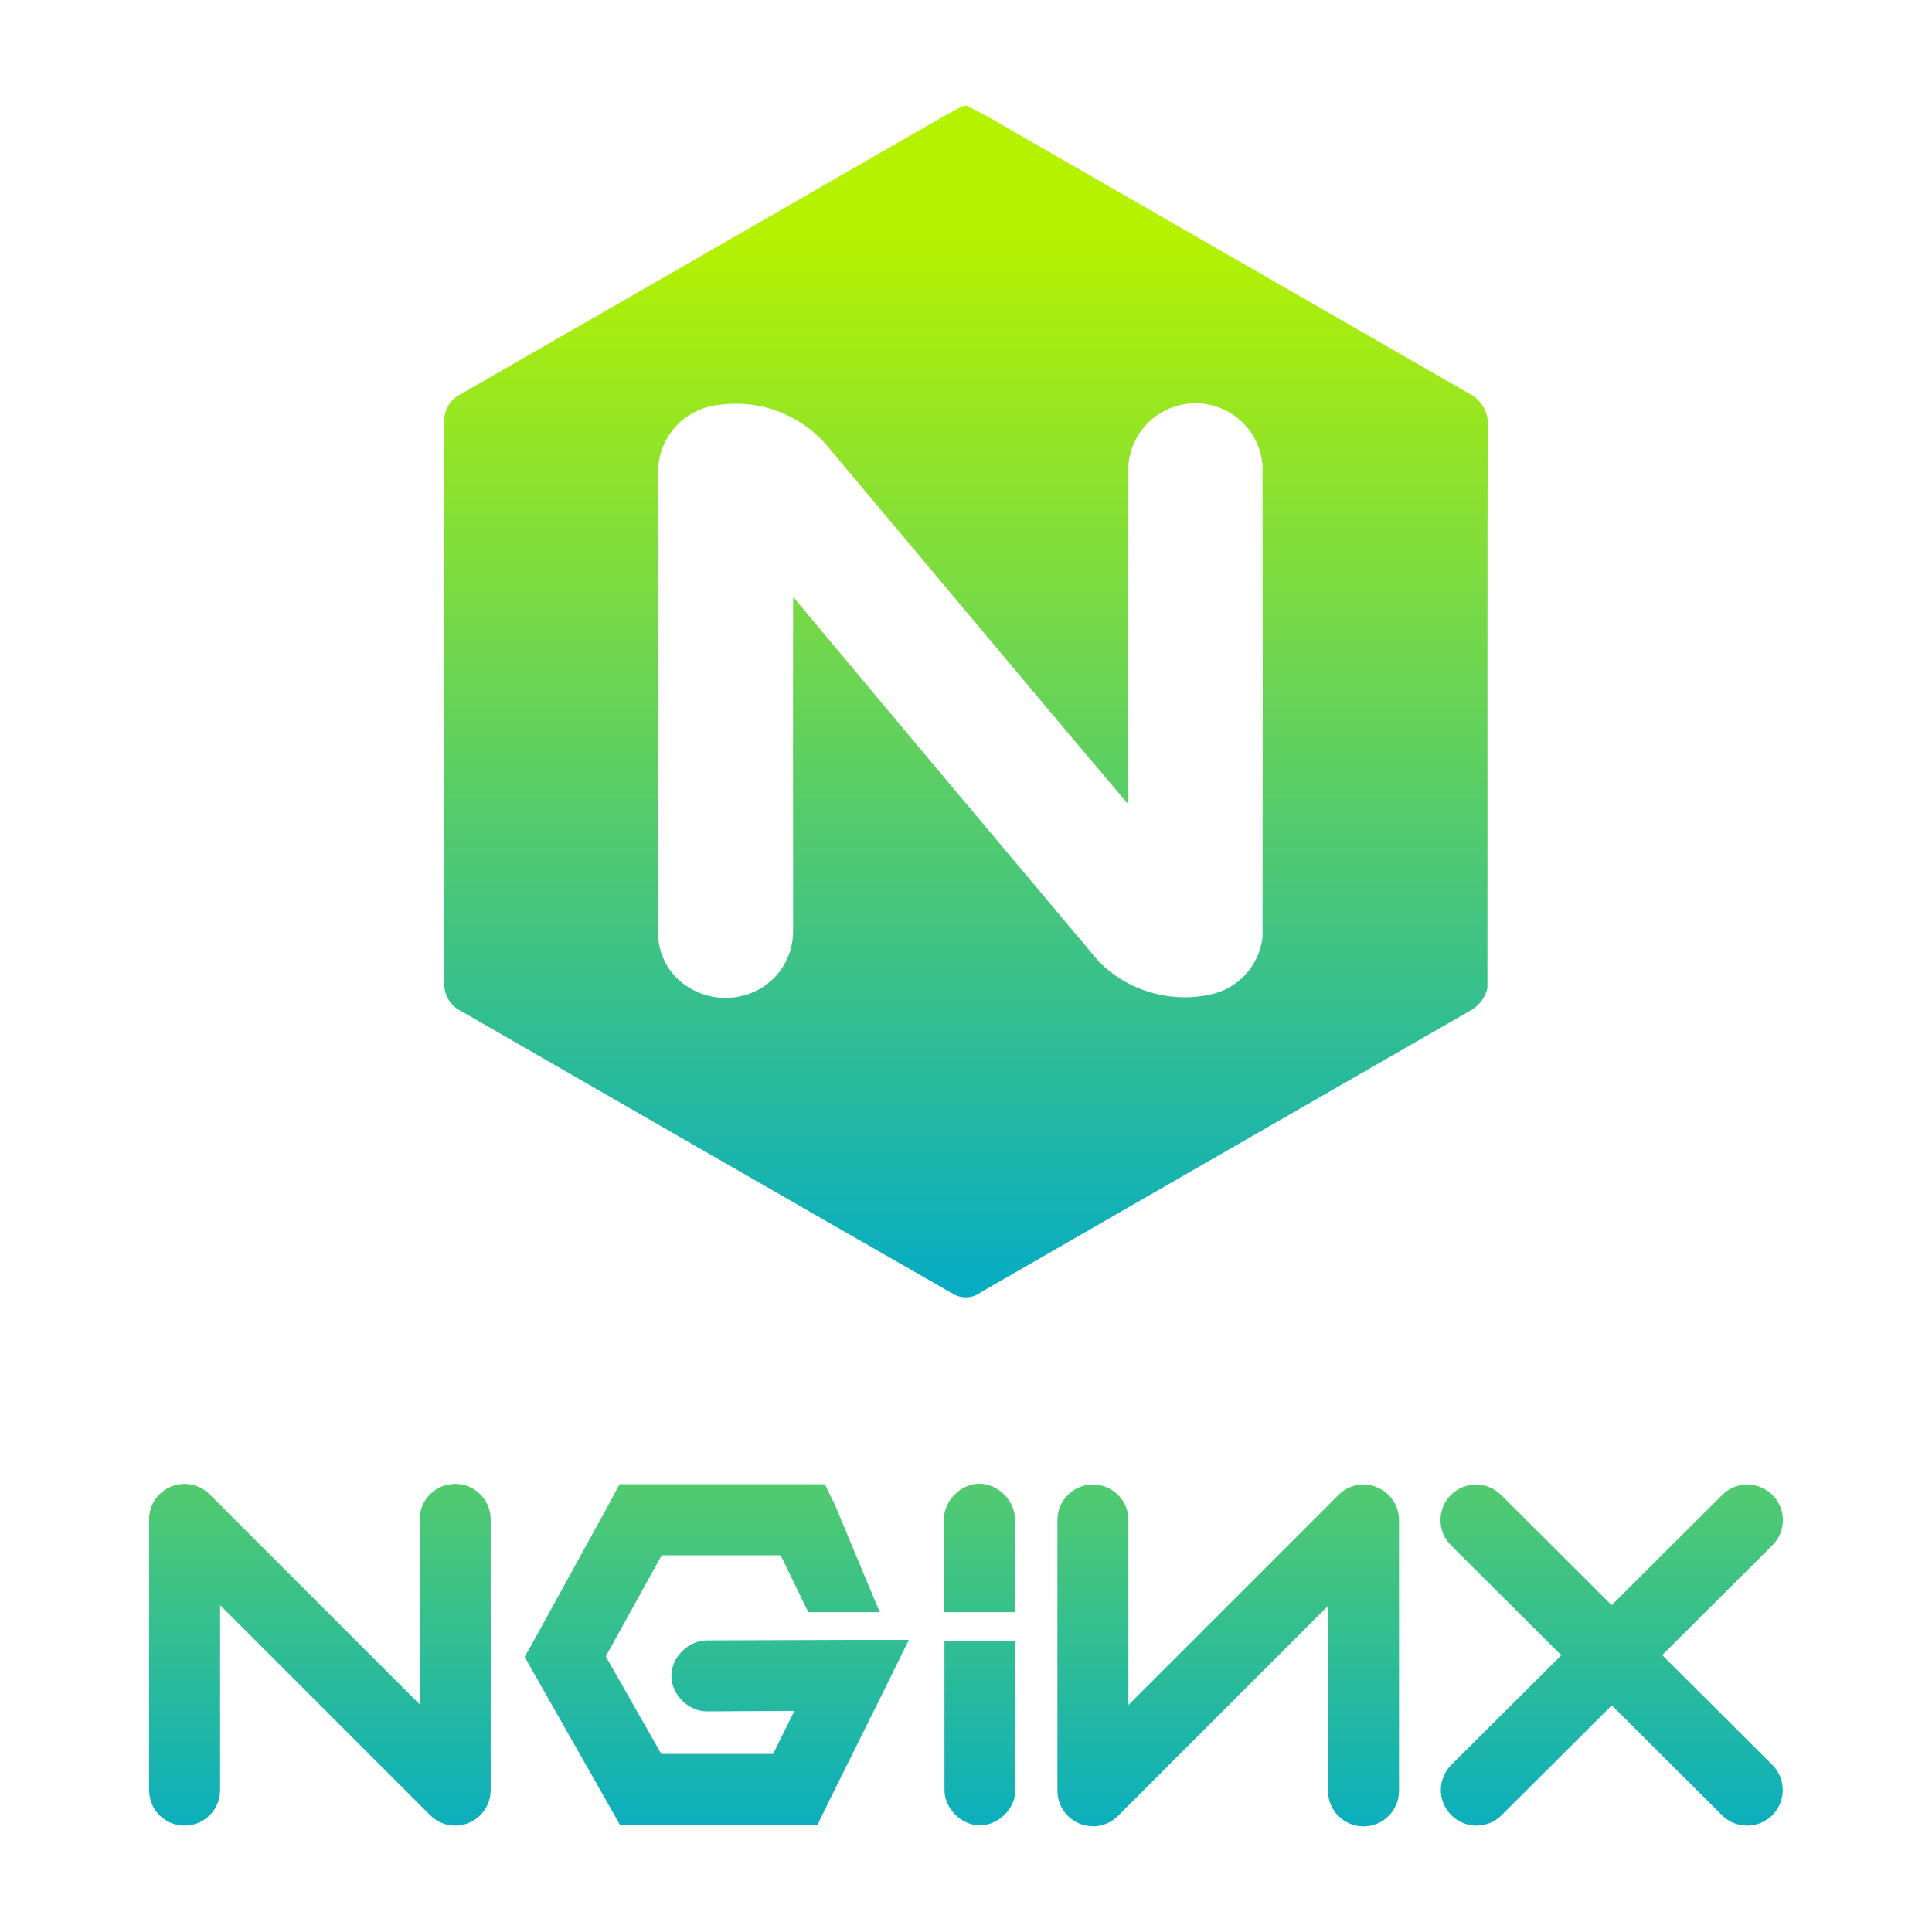
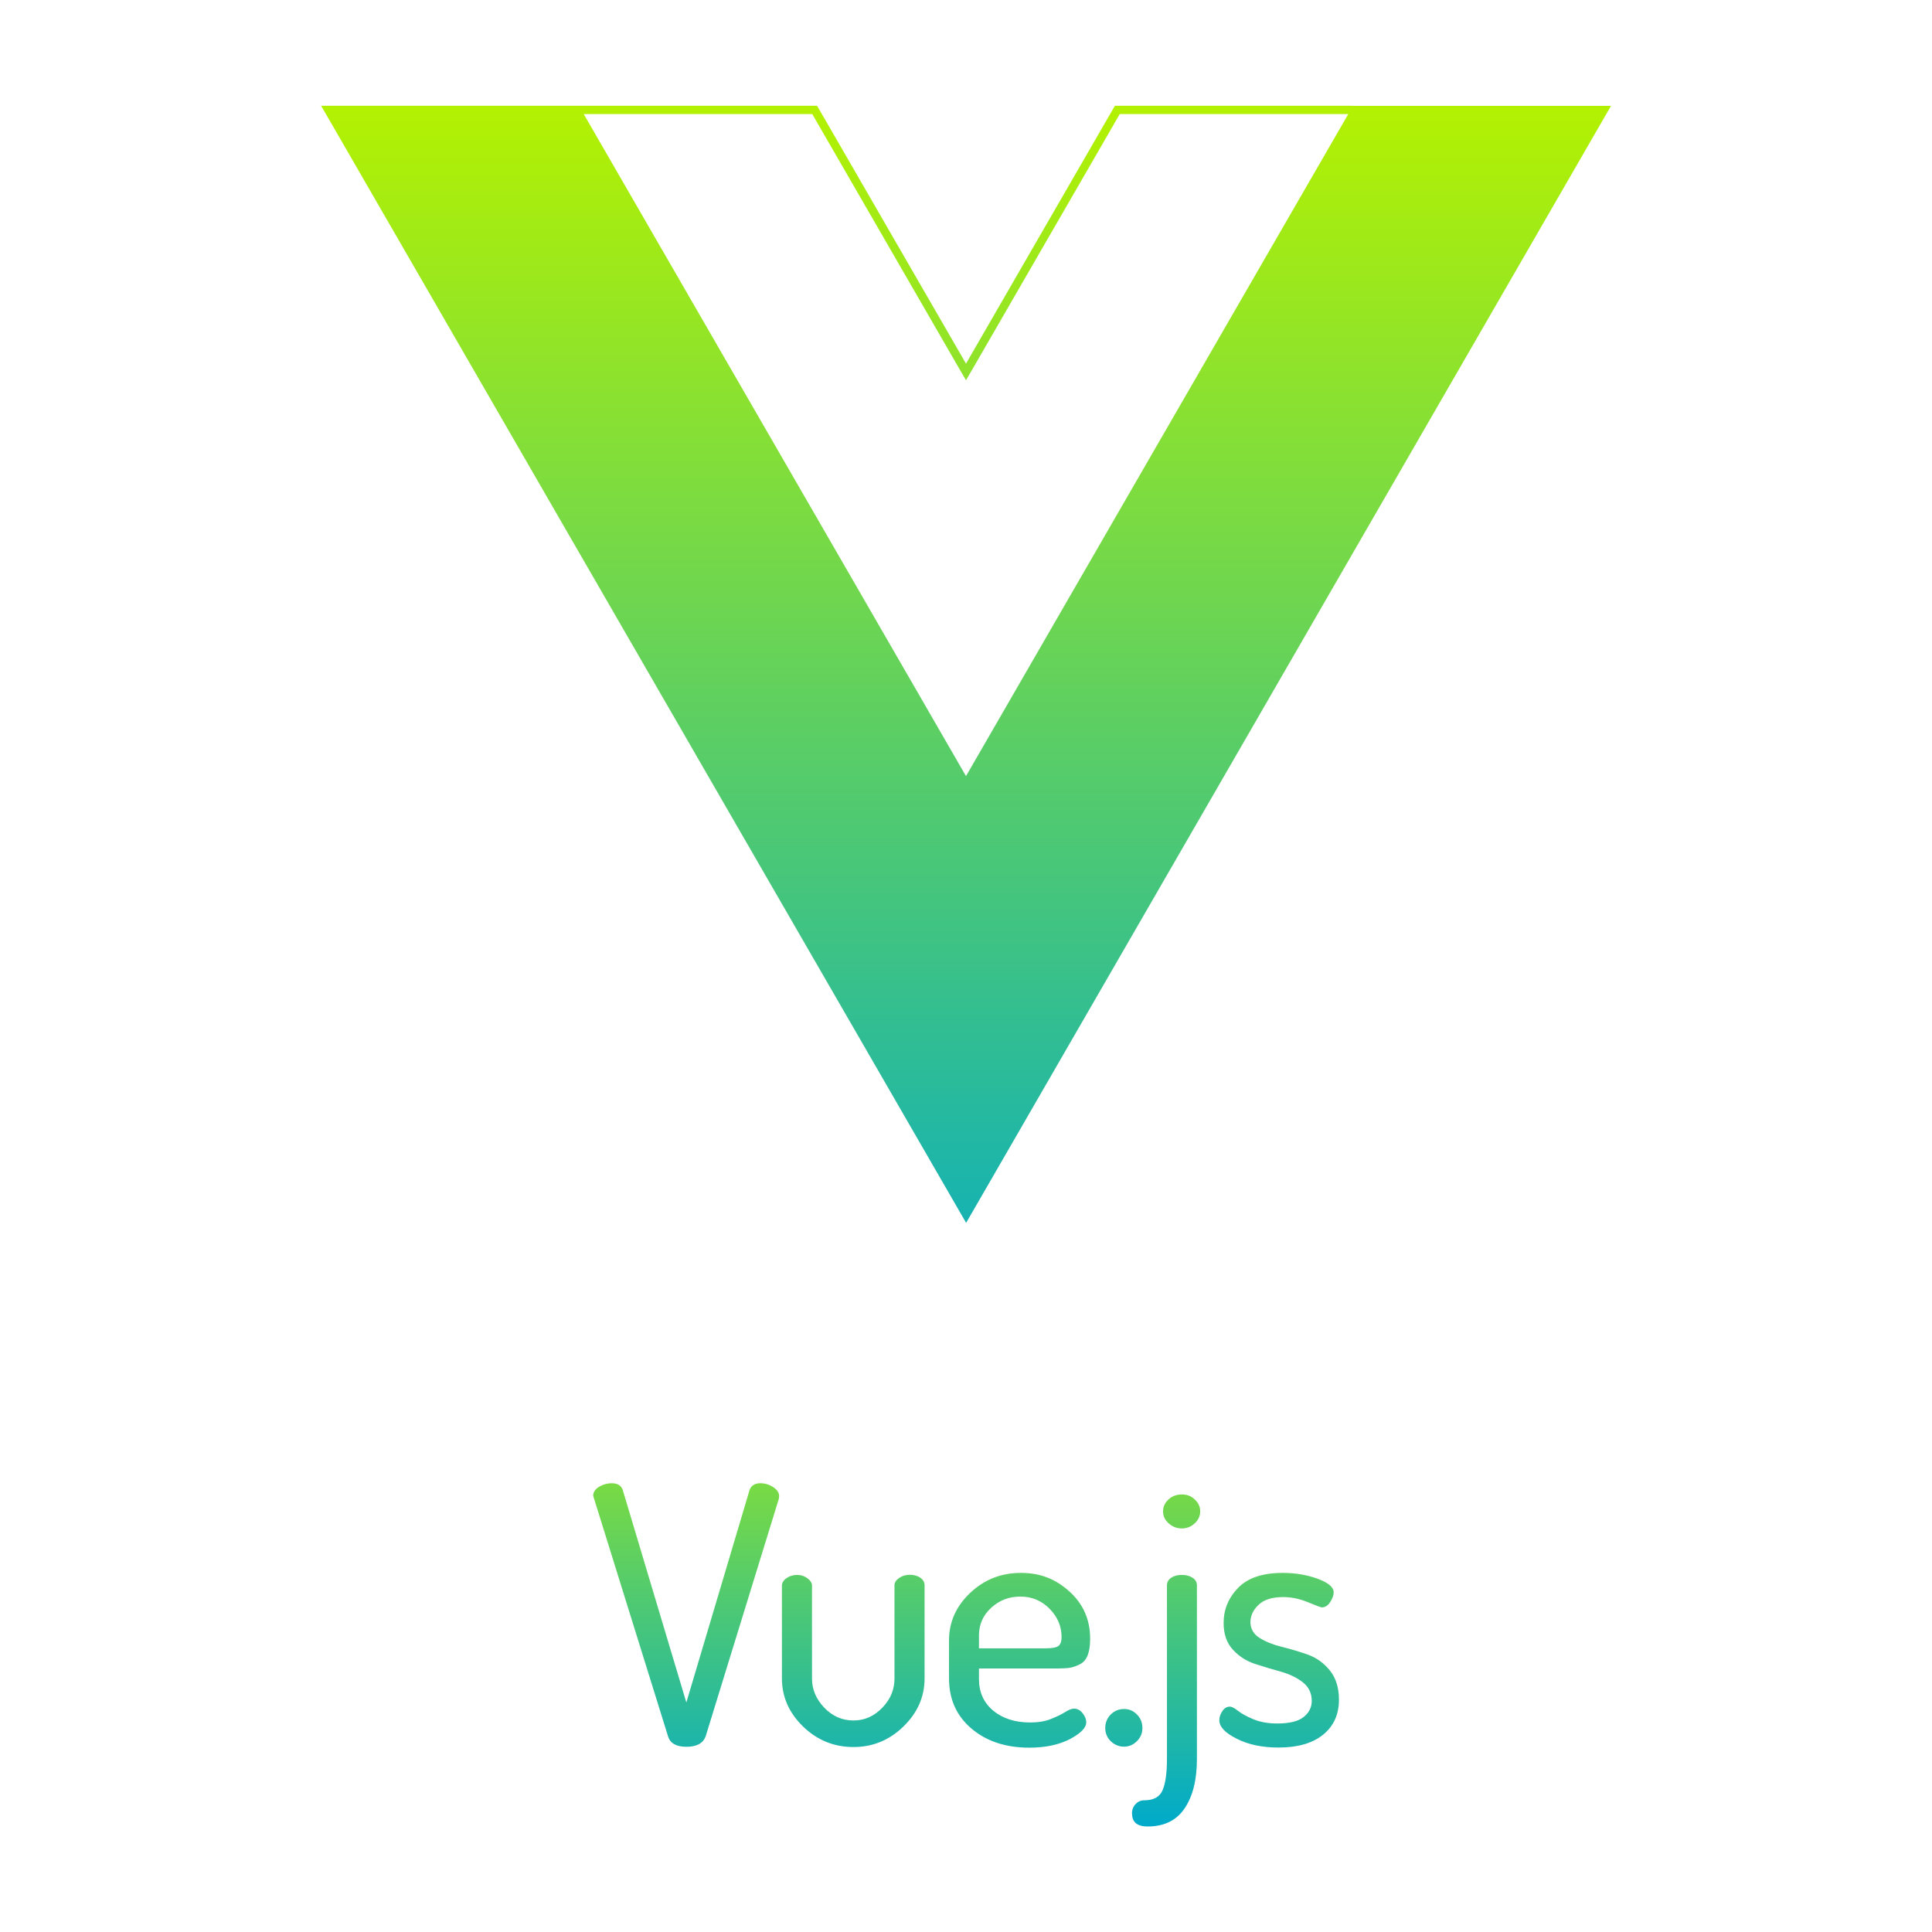
<svg xmlns="http://www.w3.org/2000/svg" xmlns:xlink="http://www.w3.org/1999/xlink" id="Layer_2" data-name="Layer 2" viewBox="0 0 153.44 153.44">
  <defs>
    <style>
      .cls-1 {
-         fill: url(#linear-gradient-2);
-       }
- 
-       .cls-2 {
        fill: blue;
        opacity: .5;
      }

+       .cls-2 {
+         opacity: 0;
+       }
+ 
      .cls-3 {
-         opacity: 0;
+         fill: url(#linear-gradient-2);
+         fill-rule: evenodd;
      }

      .cls-4 {
        fill: url(#linear-gradient);
      }
    </style>
-     <linearGradient id="linear-gradient" x1="76.72" y1="18.64" x2="76.72" y2="105.24" gradientUnits="userSpaceOnUse">
+     <linearGradient id="linear-gradient" x1="76.72" y1="7.55" x2="76.72" y2="109.75" gradientUnits="userSpaceOnUse">
      <stop offset="0" stop-color="#b5f200" />
      <stop offset="1" stop-color="#00aaca" />
    </linearGradient>
-     <linearGradient id="linear-gradient-2" x1="76.72" y1="80.06" x2="76.72" y2="149.38" xlink:href="#linear-gradient" />
+     <linearGradient id="linear-gradient-2" y1="104.37" x2="76.72" y2="144.97" xlink:href="#linear-gradient" />
  </defs>
-   <path class="cls-4" d="M116.75,31.3c-12.24-7.04-24.47-14.08-36.7-21.11-1.06-.65-2.16-1.25-3.28-1.79h-.22c-1.14,.53-2.2,1.19-3.29,1.81-12.22,7.04-24.44,14.07-36.66,21.09-.86,.42-1.37,1.31-1.31,2.26v44.5c-.05,.96,.49,1.84,1.35,2.25,13,7.49,26.01,14.98,39.04,22.44,.7,.42,1.58,.37,2.22-.12,13.01-7.48,26.02-14.97,39.03-22.46,.61-.39,1.05-1.01,1.2-1.71,.02-14.83-.01-29.66,.02-44.5,.12-1.09-.43-2.15-1.4-2.66Zm-16.47,43.07c-.24,2.31-1.95,4.19-4.23,4.63-3.19,.67-6.5-.33-8.79-2.64-8.11-9.64-16.2-19.29-24.27-28.96-.02,8.86,0,17.71,0,26.57,0,1.75-.87,3.39-2.32,4.37-2.19,1.44-5.1,1.15-6.96-.7-.96-.98-1.48-2.31-1.44-3.67V37.26c.11-2.63,2.12-4.8,4.74-5.09,3.41-.52,6.83,.84,8.95,3.56,7.9,9.38,15.73,18.81,23.66,28.16-.05-8.99,0-17.98,0-26.98,.23-2.59,2.28-4.64,4.86-4.86,2.94-.26,5.53,1.92,5.79,4.86,.02,12.48,.02,24.97,0,37.46Z" />
-   <path class="cls-1" d="M36.15,144.99c-.73,0-1.45-.29-1.99-.83l-16.68-16.68v14.69c0,1.56-1.26,2.82-2.82,2.82s-2.82-1.26-2.82-2.82v-21.5c0-1.14,.69-2.17,1.74-2.6,1.05-.44,2.27-.2,3.07,.61l16.68,16.68v-14.69c0-1.56,1.26-2.82,2.82-2.82s2.82,1.26,2.82,2.82v21.5c0,1.56-1.26,2.82-2.82,2.82m13.05-27.11l-.77,1.45-5.99,10.89-.77,1.37,.77,1.37,5.99,10.54,.81,1.44h15.68l.77-1.59,4.48-9.02,2.01-4.09h-4.55l-11.45,.04c-1.49-.02-2.86,1.33-2.86,2.82s1.37,2.84,2.86,2.82l6.91-.04-1.69,3.42h-8.88l-4.41-7.75,4.44-8.03h9.45l2.2,4.52h5.67l-3.58-8.57-.78-1.59h-16.32m28.56-.04c-1.48,.02-2.8,1.38-2.78,2.85v7.35h5.64v-7.35c.02-1.5-1.36-2.87-2.85-2.85m9.04,27.2c-1.56,0-2.82-1.26-2.82-2.82v-21.5c0-1.56,1.26-2.82,2.82-2.82s2.82,1.26,2.82,2.82v14.69l16.68-16.68c.81-.81,2.02-1.05,3.07-.61,1.05,.44,1.74,1.46,1.74,2.61v21.5c0,1.56-1.26,2.82-2.82,2.82s-2.82-1.26-2.82-2.82v-14.69l-16.68,16.68c-.53,.53-1.25,.83-1.99,.83m45.2-13.59l8.77-8.74c1.1-1.1,1.11-2.88,0-3.99-1.1-1.1-2.88-1.11-3.99,0l-8.78,8.75-8.78-8.75c-1.1-1.1-2.89-1.1-3.99,0-1.1,1.1-1.1,2.89,0,3.99l8.77,8.74-8.74,8.71c-1.1,1.1-1.11,2.88,0,3.99,.53,.53,1.25,.83,2,.83,.72,0,1.44-.27,1.99-.82l8.76-8.73,8.76,8.73c.53,.53,1.24,.82,1.99,.82,.72,0,1.45-.28,2-.83,1.1-1.1,1.1-2.89,0-3.99l-8.74-8.71m-54.23,13.51c-1.48-.02-2.8-1.38-2.78-2.85v-11.8h5.64v11.8c.02,1.5-1.36,2.87-2.85,2.85" />
-   <g class="cls-3">
-     <path class="cls-2" d="M0,0V153.44H153.44V0H0ZM145.04,145.04H8.4V8.4H145.04V145.04Z" />
+   <g>
+     <path class="cls-4" d="M107.46,8.4h-18.91l-.38,.65-11.45,19.83-11.45-19.83-.38-.65H25.5l.38,.65,32.36,56.05,18.49,32.02,18.49-32.02L127.57,9.06l.38-.65h-20.49Zm-30.74,53.24L46.36,9.06h18.15l11.64,20.16,.57,.98,.57-.98,11.64-20.16h18.15l-30.36,52.58Z" />
+     <path id="path897" class="cls-3" d="M47.11,118.79c0-.28,.16-.52,.47-.71,.32-.19,.65-.28,.99-.28,.48,0,.77,.18,.89,.54l5.05,16.87,5.02-16.87c.13-.36,.42-.54,.86-.54,.36,0,.7,.1,1.02,.31,.32,.21,.47,.45,.47,.71,0,.02,0,.05-.01,.09,0,.04-.01,.08-.01,.11l-5.82,18.89c-.21,.55-.72,.82-1.52,.82s-1.29-.27-1.46-.82l-5.88-18.89c-.04-.11-.06-.19-.06-.23h0Zm14.99,14.54v-7.39c0-.23,.12-.43,.36-.6,.24-.17,.52-.26,.85-.26,.31,0,.58,.09,.82,.27,.24,.18,.36,.37,.36,.58v7.39c0,.85,.32,1.62,.97,2.3s1.42,1.02,2.32,1.02,1.64-.34,2.29-1.01,.97-1.44,.97-2.32v-7.41c0-.21,.12-.4,.36-.57,.24-.17,.52-.26,.85-.26,.34,0,.63,.08,.85,.24,.22,.16,.33,.36,.33,.58v7.41c0,1.46-.56,2.73-1.68,3.82-1.12,1.09-2.44,1.63-3.97,1.63s-2.88-.54-4-1.63c-1.12-1.09-1.68-2.36-1.68-3.82h0Zm13.27-.06v-2.98c0-1.46,.56-2.72,1.68-3.78,1.12-1.06,2.46-1.59,4.03-1.59s2.78,.5,3.87,1.49c1.09,.99,1.63,2.24,1.63,3.74,0,.55-.07,.99-.2,1.32-.13,.33-.34,.57-.62,.71-.28,.14-.54,.23-.77,.27-.24,.04-.56,.06-.96,.06h-6.28v.85c0,1.04,.38,1.87,1.13,2.5,.75,.62,1.73,.94,2.94,.94,.63,0,1.18-.09,1.65-.28,.47-.19,.85-.37,1.13-.55,.29-.18,.52-.27,.69-.27,.27,0,.5,.12,.69,.36,.19,.24,.29,.48,.29,.72,0,.44-.43,.88-1.3,1.34-.87,.45-1.94,.68-3.23,.68-1.87,0-3.4-.51-4.59-1.52-1.19-1.01-1.78-2.34-1.78-3.99h0Zm2.38-2.36h5.3c.5,0,.83-.06,1-.18s.26-.36,.26-.72c0-.85-.32-1.6-.95-2.24-.63-.64-1.4-.97-2.32-.97s-1.67,.3-2.32,.89c-.65,.6-.97,1.33-.97,2.2v1.02Zm10.03,6.33c0-.42,.14-.77,.43-1.07,.29-.29,.64-.44,1.06-.44s.75,.15,1.03,.44c.29,.29,.43,.65,.43,1.07s-.14,.74-.43,1.04c-.29,.29-.63,.44-1.03,.44s-.77-.15-1.06-.44c-.29-.29-.43-.64-.43-1.04Zm2.12,6.79c0-.3,.1-.55,.29-.75,.19-.2,.42-.3,.69-.3,.75,0,1.23-.27,1.46-.82,.23-.55,.34-1.37,.34-2.47v-13.78c0-.25,.11-.45,.33-.6,.22-.15,.5-.23,.85-.23s.63,.08,.86,.23c.23,.15,.34,.35,.34,.6v13.78c0,1.65-.32,2.95-.97,3.92-.65,.97-1.63,1.45-2.95,1.45-.82,0-1.23-.34-1.23-1.02h0Zm2.47-24c0-.36,.14-.67,.43-.94,.29-.27,.64-.4,1.06-.4s.75,.13,1.03,.4c.29,.27,.43,.58,.43,.94s-.14,.68-.43,.95c-.29,.27-.63,.41-1.03,.41s-.75-.14-1.05-.41c-.3-.27-.44-.59-.44-.95h0Zm4.47,16.59c0-.25,.08-.49,.24-.72,.16-.24,.36-.36,.59-.36,.15,0,.37,.11,.66,.34,.29,.23,.7,.45,1.23,.67,.54,.22,1.17,.33,1.89,.33,.96,0,1.65-.17,2.08-.51,.43-.34,.65-.77,.65-1.28,0-.62-.24-1.12-.72-1.49-.48-.37-1.06-.65-1.75-.84-.69-.19-1.38-.4-2.06-.62-.69-.23-1.27-.61-1.75-1.14-.48-.53-.72-1.23-.72-2.1,0-1.08,.39-2.01,1.16-2.8,.77-.79,1.95-1.18,3.54-1.18,1.01,0,1.94,.16,2.78,.47,.84,.31,1.26,.67,1.26,1.07,0,.23-.09,.48-.27,.77-.18,.28-.41,.43-.67,.43-.08,0-.44-.14-1.1-.41-.66-.27-1.31-.41-1.96-.41-.88,0-1.53,.2-1.96,.61-.43,.41-.65,.87-.65,1.38s.24,.95,.72,1.25c.48,.3,1.07,.54,1.76,.71,.7,.17,1.39,.38,2.08,.62,.69,.25,1.27,.67,1.75,1.26,.48,.6,.72,1.37,.72,2.32,0,1.17-.42,2.1-1.26,2.78-.84,.68-2.02,1.02-3.53,1.02-1.3,0-2.41-.23-3.33-.7-.92-.46-1.38-.95-1.38-1.46h0Z" />
+   </g>
+   <g class="cls-2">
+     <path class="cls-1" d="M0,0V153.44H153.44V0H0ZM145.04,145.04H8.4V8.4H145.04V145.04Z" />
  </g>
</svg>
